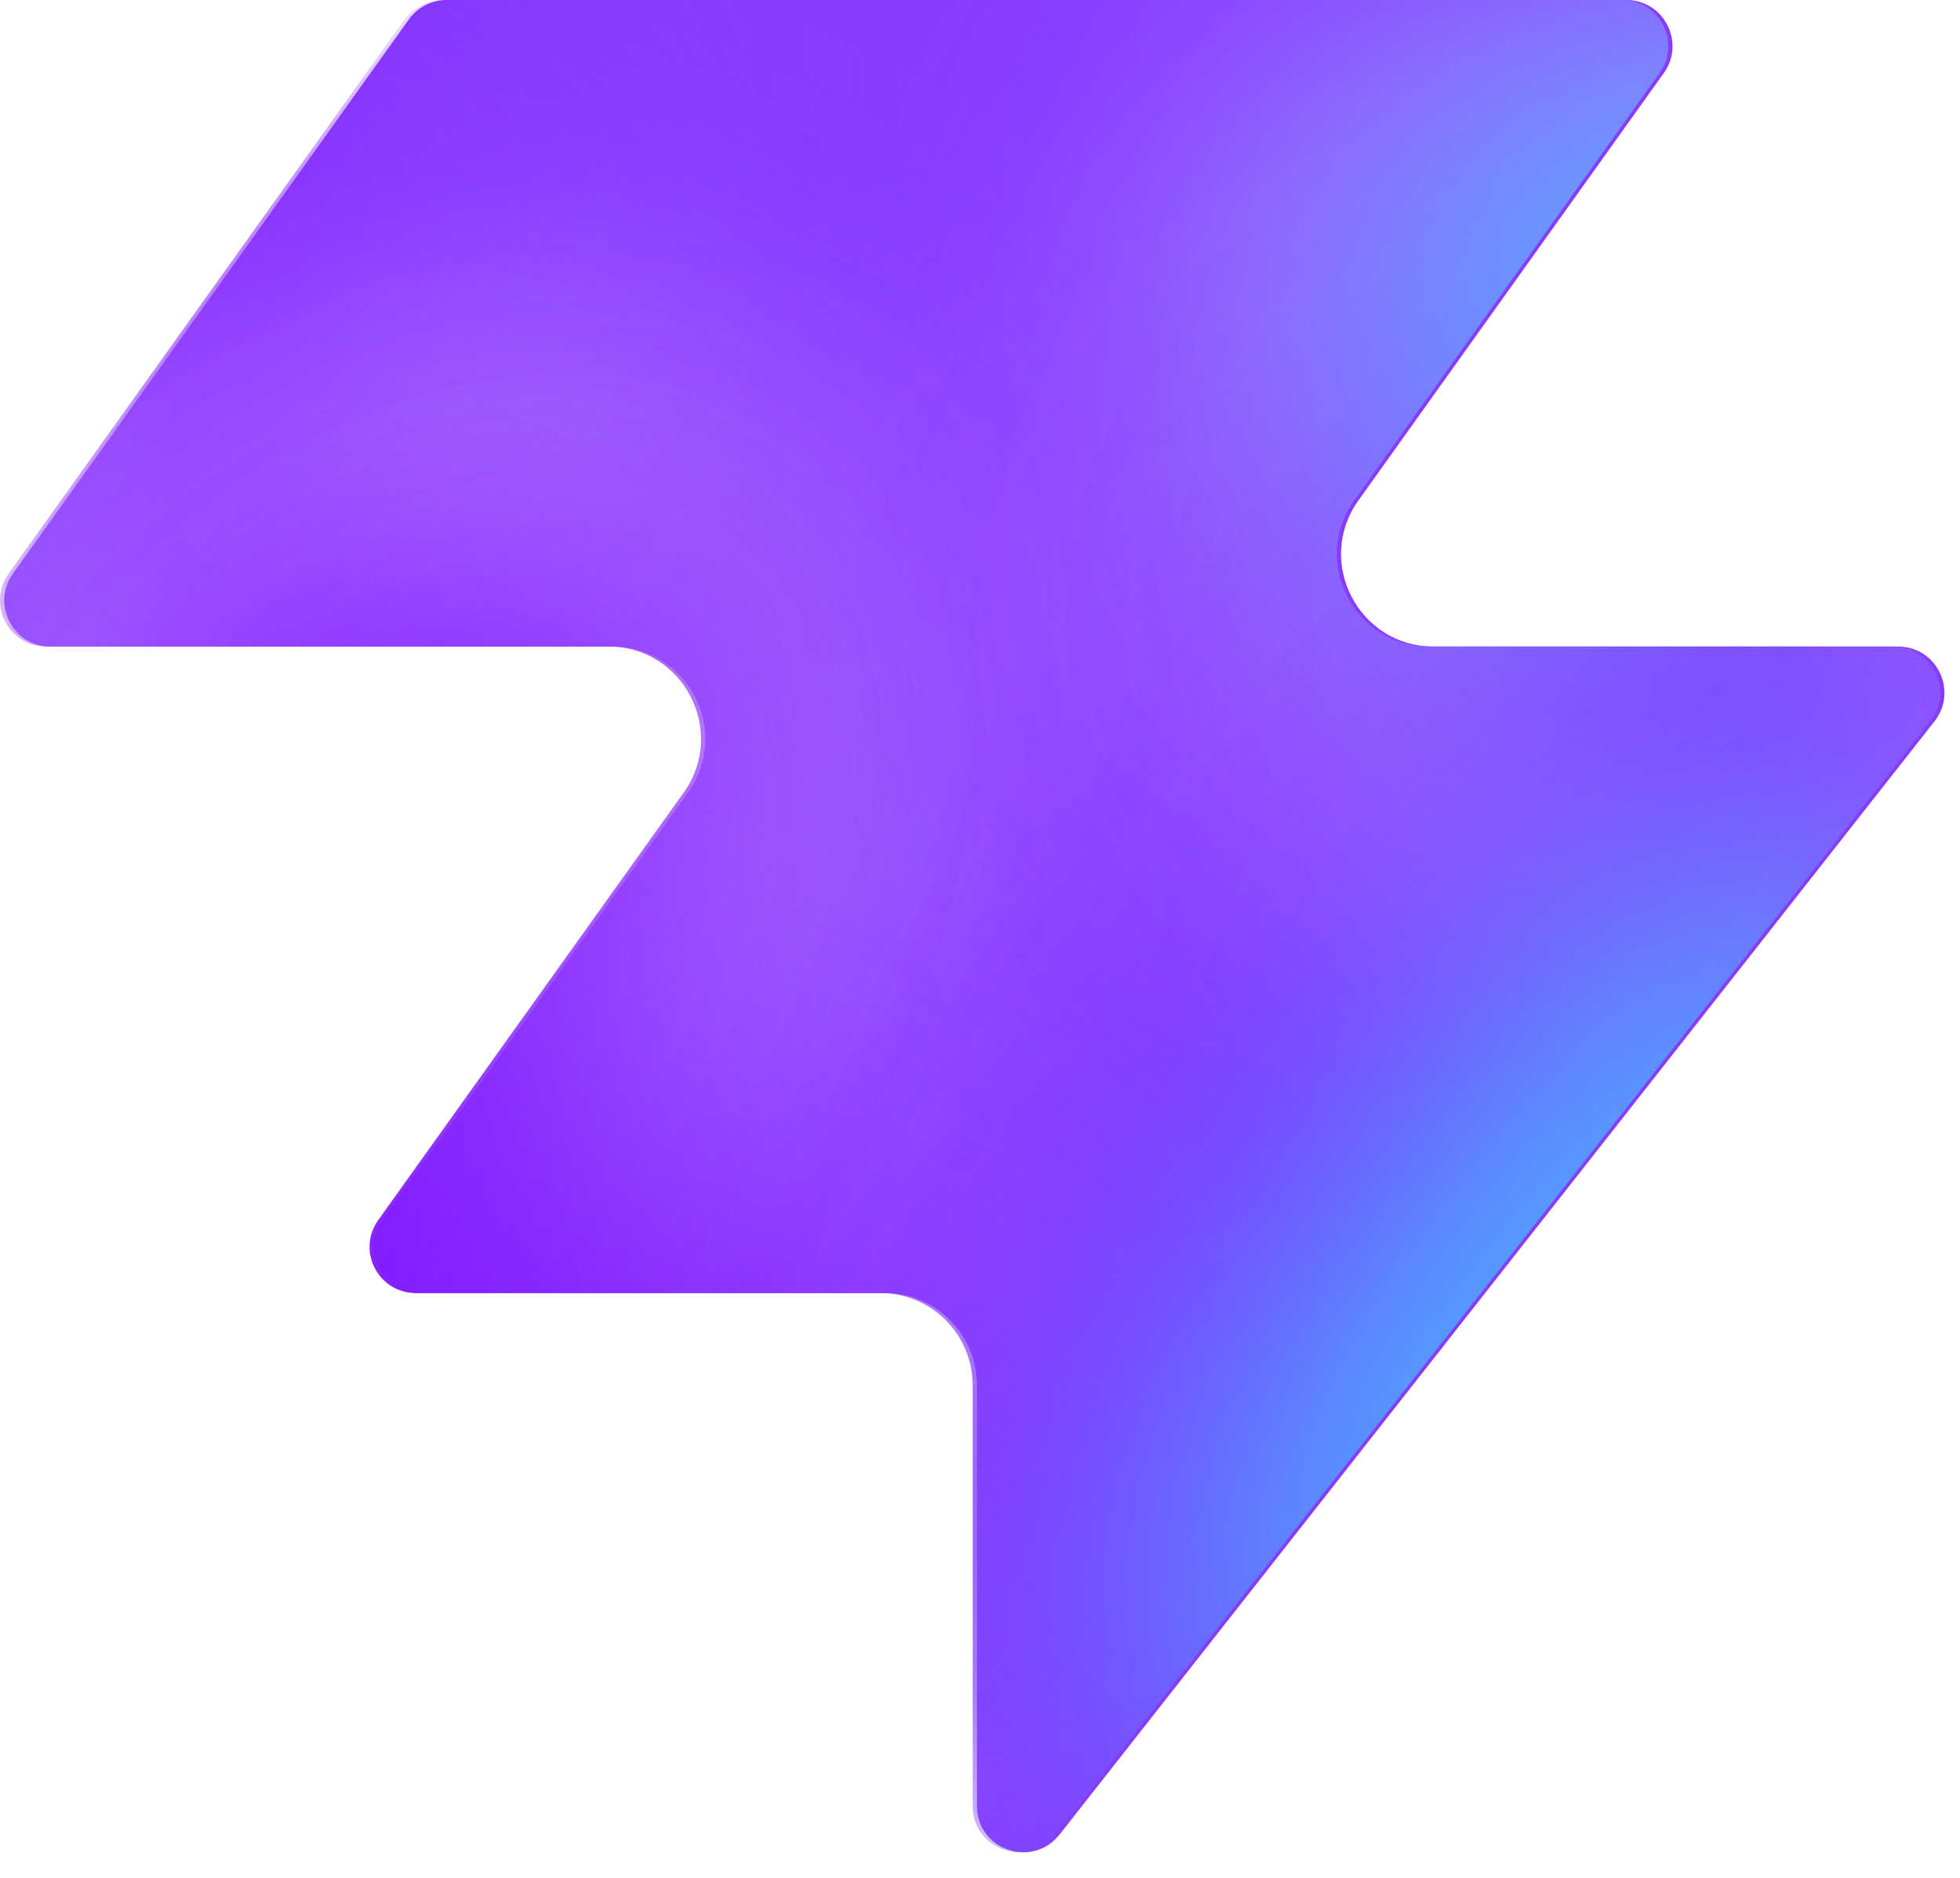
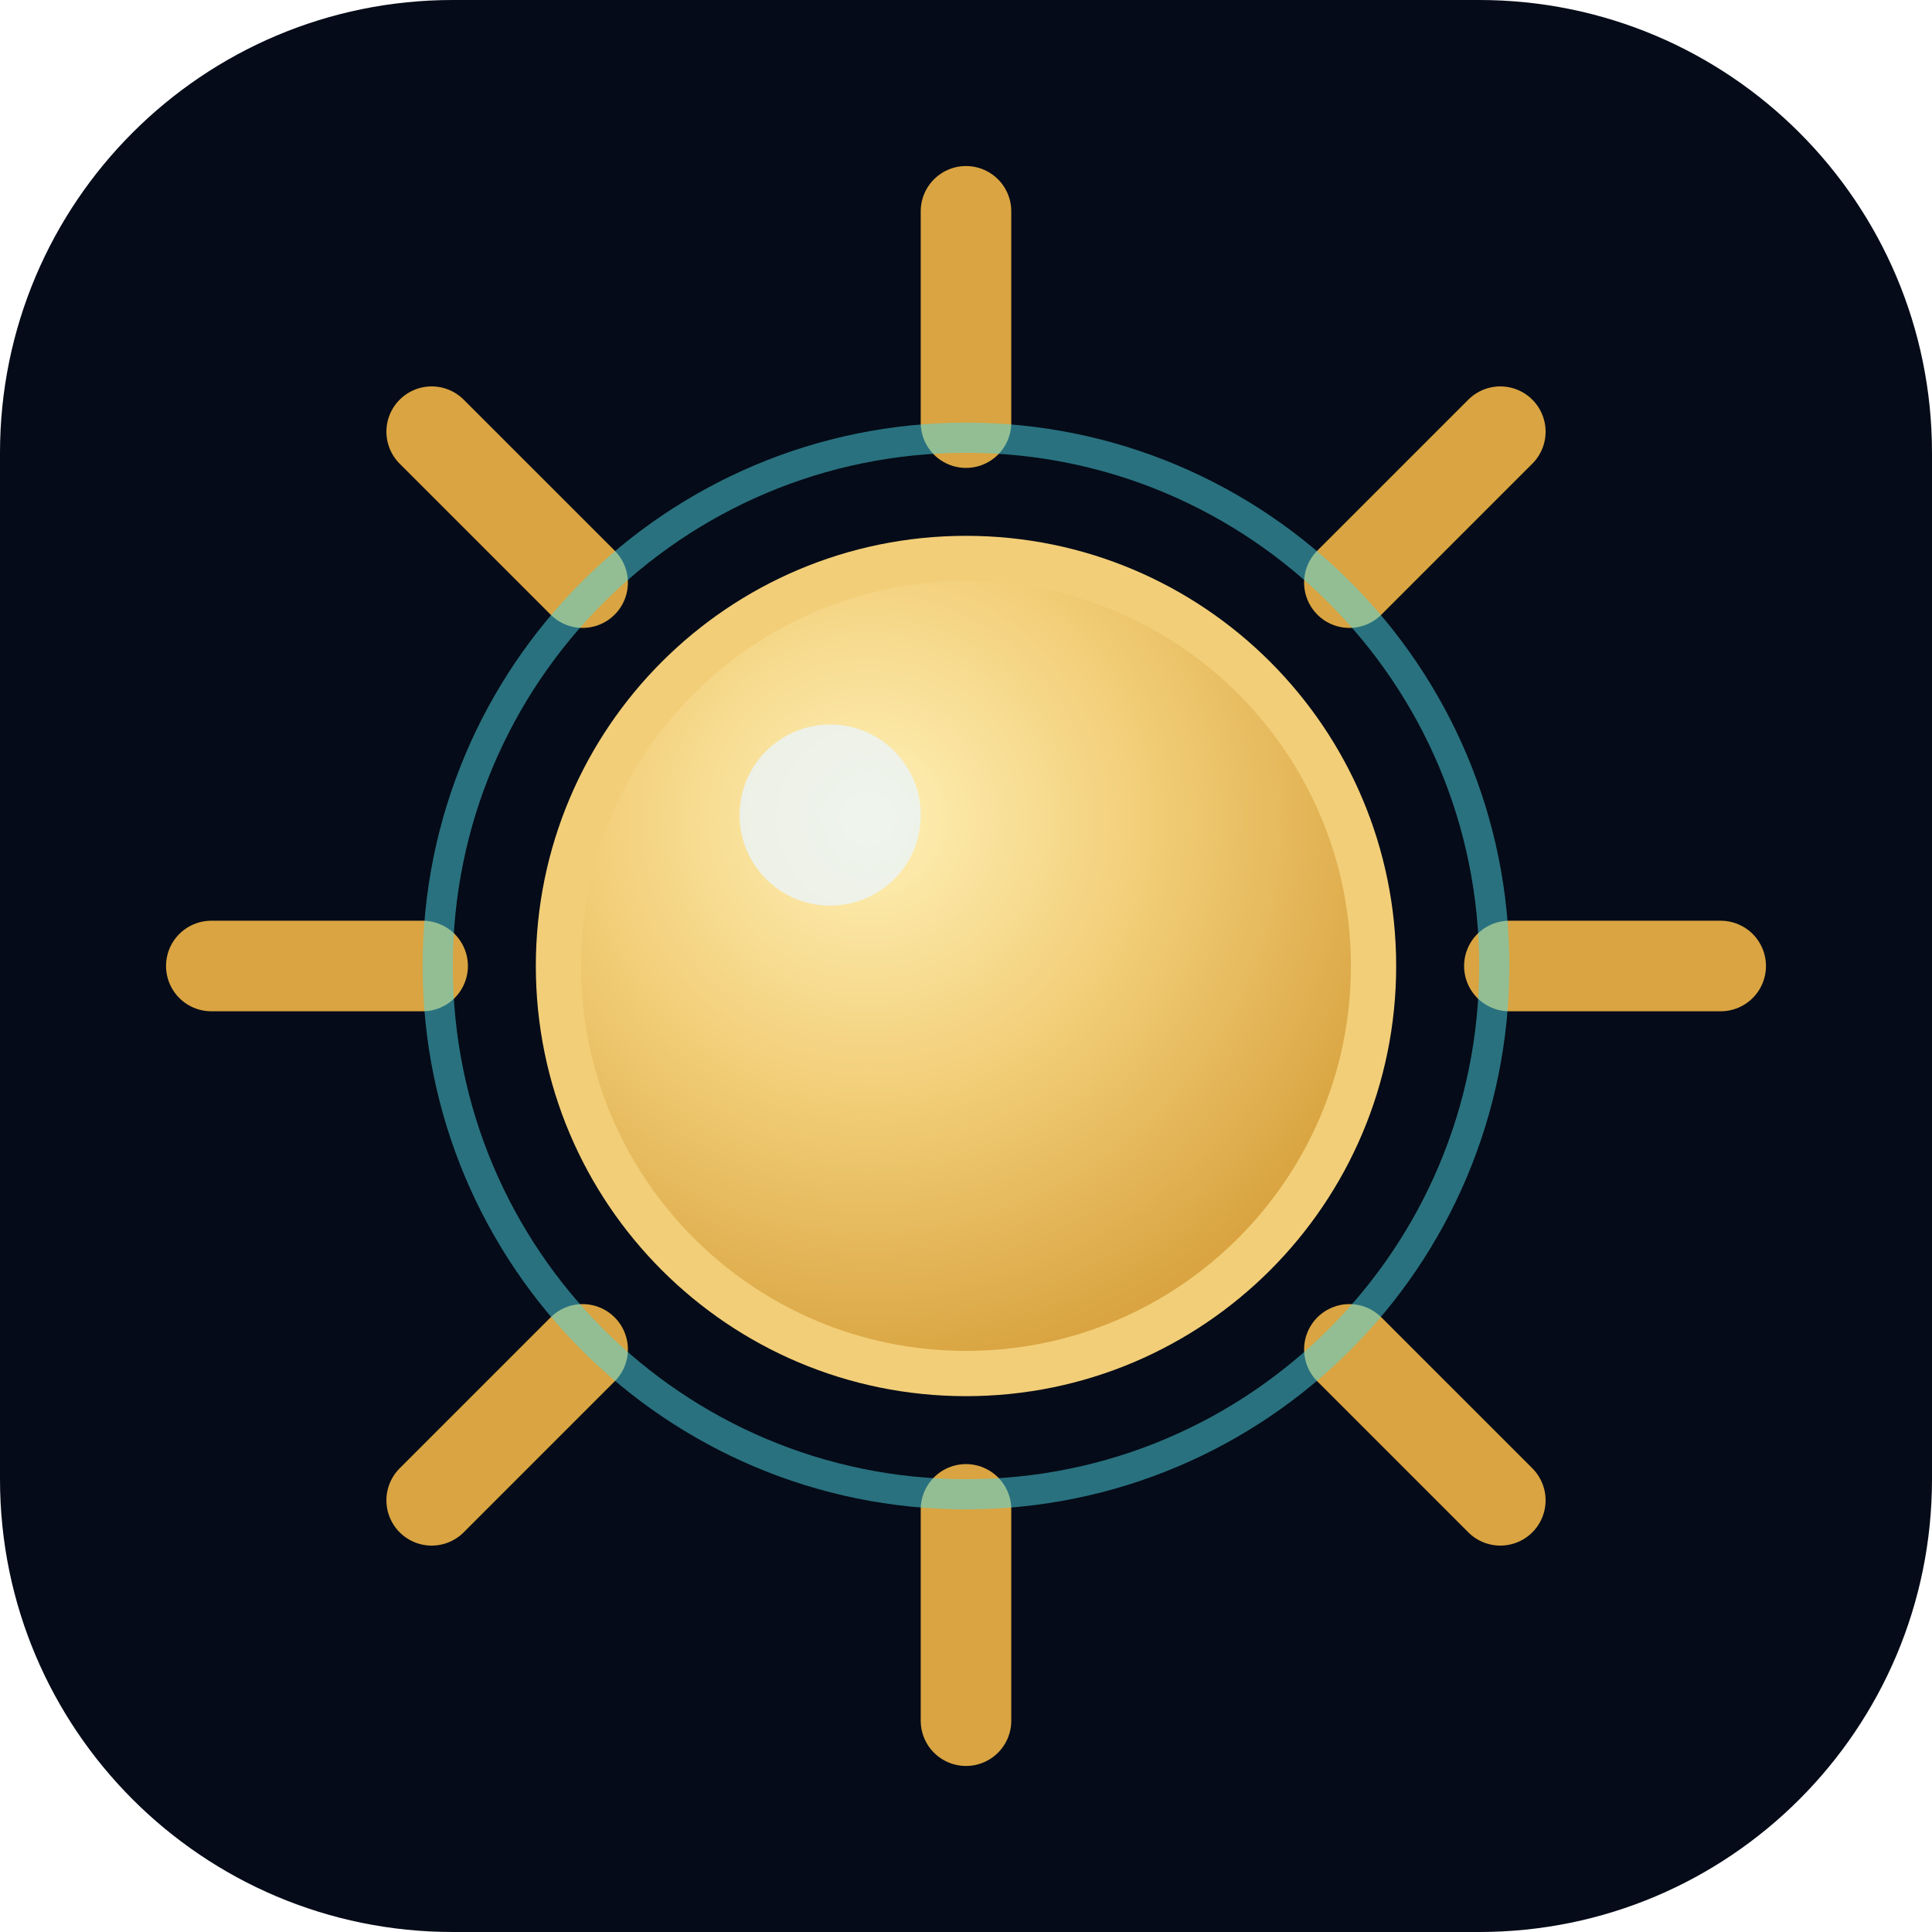
- <svg xmlns="http://www.w3.org/2000/svg" width="48" height="46" fill="none" viewBox="0 0 48 46">
-   <path fill="#863bff" d="M25.946 44.938c-.664.845-2.021.375-2.021-.698V33.937a2.26 2.26 0 0 0-2.262-2.262H10.287c-.92 0-1.456-1.04-.92-1.788l7.48-10.471c1.07-1.497 0-3.578-1.842-3.578H1.237c-.92 0-1.456-1.04-.92-1.788L10.013.474c.214-.297.556-.474.92-.474h28.894c.92 0 1.456 1.04.92 1.788l-7.48 10.471c-1.07 1.498 0 3.579 1.842 3.579h11.377c.943 0 1.473 1.088.89 1.83L25.947 44.94z" style="fill:#863bff;fill:color(display-p3 .525 .23 1);fill-opacity:1" />
-   <mask id="a" width="48" height="46" x="0" y="0" maskUnits="userSpaceOnUse" style="mask-type:alpha">
-     <path fill="#000" d="M25.842 44.938c-.664.844-2.021.375-2.021-.698V33.937a2.26 2.26 0 0 0-2.262-2.262H10.183c-.92 0-1.456-1.04-.92-1.788l7.48-10.471c1.07-1.498 0-3.579-1.842-3.579H1.133c-.92 0-1.456-1.04-.92-1.787L9.91.473c.214-.297.556-.474.92-.474h28.894c.92 0 1.456 1.04.92 1.788l-7.48 10.471c-1.07 1.498 0 3.578 1.842 3.578h11.377c.943 0 1.473 1.088.89 1.832L25.843 44.94z" style="fill:#000;fill-opacity:1" />
-   </mask>
-   <g mask="url(#a)">
-     <g filter="url(#b)">
-       <ellipse cx="5.508" cy="14.704" fill="#ede6ff" rx="5.508" ry="14.704" style="fill:#ede6ff;fill:color(display-p3 .927 .903 1);fill-opacity:1" transform="matrix(.00324 1 1 -.00324 -4.47 31.516)" />
-     </g>
-     <g filter="url(#c)">
-       <ellipse cx="10.399" cy="29.851" fill="#ede6ff" rx="10.399" ry="29.851" style="fill:#ede6ff;fill:color(display-p3 .927 .903 1);fill-opacity:1" transform="matrix(.00324 1 1 -.00324 -39.328 7.883)" />
-     </g>
-     <g filter="url(#d)">
-       <ellipse cx="5.508" cy="30.487" fill="#7e14ff" rx="5.508" ry="30.487" style="fill:#7e14ff;fill:color(display-p3 .492 .077 1);fill-opacity:1" transform="rotate(89.814 -25.913 -14.639)scale(1 -1)" />
-     </g>
-     <g filter="url(#e)">
-       <ellipse cx="5.508" cy="30.599" fill="#7e14ff" rx="5.508" ry="30.599" style="fill:#7e14ff;fill:color(display-p3 .492 .077 1);fill-opacity:1" transform="rotate(89.814 -32.644 -3.334)scale(1 -1)" />
-     </g>
-     <g filter="url(#f)">
-       <ellipse cx="5.508" cy="30.599" fill="#7e14ff" rx="5.508" ry="30.599" style="fill:#7e14ff;fill:color(display-p3 .492 .077 1);fill-opacity:1" transform="matrix(.00324 1 1 -.00324 -34.34 30.47)" />
-     </g>
-     <g filter="url(#g)">
-       <ellipse cx="14.072" cy="22.078" fill="#ede6ff" rx="14.072" ry="22.078" style="fill:#ede6ff;fill:color(display-p3 .927 .903 1);fill-opacity:1" transform="rotate(93.35 24.506 48.493)scale(-1 1)" />
-     </g>
-     <g filter="url(#h)">
-       <ellipse cx="3.47" cy="21.501" fill="#7e14ff" rx="3.47" ry="21.501" style="fill:#7e14ff;fill:color(display-p3 .492 .077 1);fill-opacity:1" transform="rotate(89.009 28.708 47.59)scale(-1 1)" />
-     </g>
-     <g filter="url(#i)">
-       <ellipse cx="3.47" cy="21.501" fill="#7e14ff" rx="3.47" ry="21.501" style="fill:#7e14ff;fill:color(display-p3 .492 .077 1);fill-opacity:1" transform="rotate(89.009 28.708 47.59)scale(-1 1)" />
-     </g>
-     <g filter="url(#j)">
-       <ellipse cx=".387" cy="8.972" fill="#7e14ff" rx="4.407" ry="29.108" style="fill:#7e14ff;fill:color(display-p3 .492 .077 1);fill-opacity:1" transform="rotate(39.51 .387 8.972)" />
-     </g>
-     <g filter="url(#k)">
-       <ellipse cx="47.523" cy="-6.092" fill="#7e14ff" rx="4.407" ry="29.108" style="fill:#7e14ff;fill:color(display-p3 .492 .077 1);fill-opacity:1" transform="rotate(37.892 47.523 -6.092)" />
-     </g>
-     <g filter="url(#l)">
-       <ellipse cx="41.412" cy="6.333" fill="#47bfff" rx="5.971" ry="9.665" style="fill:#47bfff;fill:color(display-p3 .28 .748 1);fill-opacity:1" transform="rotate(37.892 41.412 6.333)" />
-     </g>
-     <g filter="url(#m)">
-       <ellipse cx="-1.879" cy="38.332" fill="#7e14ff" rx="4.407" ry="29.108" style="fill:#7e14ff;fill:color(display-p3 .492 .077 1);fill-opacity:1" transform="rotate(37.892 -1.88 38.332)" />
-     </g>
-     <g filter="url(#n)">
-       <ellipse cx="-1.879" cy="38.332" fill="#7e14ff" rx="4.407" ry="29.108" style="fill:#7e14ff;fill:color(display-p3 .492 .077 1);fill-opacity:1" transform="rotate(37.892 -1.88 38.332)" />
-     </g>
-     <g filter="url(#o)">
-       <ellipse cx="35.651" cy="29.907" fill="#7e14ff" rx="4.407" ry="29.108" style="fill:#7e14ff;fill:color(display-p3 .492 .077 1);fill-opacity:1" transform="rotate(37.892 35.651 29.907)" />
-     </g>
-     <g filter="url(#p)">
-       <ellipse cx="38.418" cy="32.4" fill="#47bfff" rx="5.971" ry="15.297" style="fill:#47bfff;fill:color(display-p3 .28 .748 1);fill-opacity:1" transform="rotate(37.892 38.418 32.4)" />
-     </g>
+ <svg xmlns="http://www.w3.org/2000/svg" viewBox="0 0 64 64">
+   <defs>
+     <radialGradient id="sun-glow" cx="38%" cy="32%" r="68%">
+       <stop offset="0" stop-color="#fff1b8" />
+       <stop offset="0.5" stop-color="#f2ce78" />
+       <stop offset="1" stop-color="#d9a441" />
+     </radialGradient>
+   </defs>
+   <rect width="64" height="64" rx="15" fill="#050b18" />
+   <g fill="none" stroke="#d9a441" stroke-linecap="round" stroke-width="3">
+     <path d="M32 7v7M32 50v7M7 32h7M50 32h7" />
+     <path d="m14.3 14.3 5 5M44.7 44.7l5 5M14.3 49.7l5-5M44.7 19.3l5-5" />
  </g>
-   <defs>
-     <filter id="b" width="60.045" height="41.654" x="-19.77" y="16.149" color-interpolation-filters="sRGB" filterUnits="userSpaceOnUse">
-       <feFlood flood-opacity="0" result="BackgroundImageFix" />
-       <feBlend in="SourceGraphic" in2="BackgroundImageFix" result="shape" />
-       <feGaussianBlur result="effect1_foregroundBlur_2002_17158" stdDeviation="7.659" />
-     </filter>
-     <filter id="c" width="90.34" height="51.437" x="-54.613" y="-7.533" color-interpolation-filters="sRGB" filterUnits="userSpaceOnUse">
-       <feFlood flood-opacity="0" result="BackgroundImageFix" />
-       <feBlend in="SourceGraphic" in2="BackgroundImageFix" result="shape" />
-       <feGaussianBlur result="effect1_foregroundBlur_2002_17158" stdDeviation="7.659" />
-     </filter>
-     <filter id="d" width="79.355" height="29.4" x="-49.64" y="2.03" color-interpolation-filters="sRGB" filterUnits="userSpaceOnUse">
-       <feFlood flood-opacity="0" result="BackgroundImageFix" />
-       <feBlend in="SourceGraphic" in2="BackgroundImageFix" result="shape" />
-       <feGaussianBlur result="effect1_foregroundBlur_2002_17158" stdDeviation="4.596" />
-     </filter>
-     <filter id="e" width="79.579" height="29.4" x="-45.045" y="20.029" color-interpolation-filters="sRGB" filterUnits="userSpaceOnUse">
-       <feFlood flood-opacity="0" result="BackgroundImageFix" />
-       <feBlend in="SourceGraphic" in2="BackgroundImageFix" result="shape" />
-       <feGaussianBlur result="effect1_foregroundBlur_2002_17158" stdDeviation="4.596" />
-     </filter>
-     <filter id="f" width="79.579" height="29.4" x="-43.513" y="21.178" color-interpolation-filters="sRGB" filterUnits="userSpaceOnUse">
-       <feFlood flood-opacity="0" result="BackgroundImageFix" />
-       <feBlend in="SourceGraphic" in2="BackgroundImageFix" result="shape" />
-       <feGaussianBlur result="effect1_foregroundBlur_2002_17158" stdDeviation="4.596" />
-     </filter>
-     <filter id="g" width="74.749" height="58.852" x="15.756" y="-17.901" color-interpolation-filters="sRGB" filterUnits="userSpaceOnUse">
-       <feFlood flood-opacity="0" result="BackgroundImageFix" />
-       <feBlend in="SourceGraphic" in2="BackgroundImageFix" result="shape" />
-       <feGaussianBlur result="effect1_foregroundBlur_2002_17158" stdDeviation="7.659" />
-     </filter>
-     <filter id="h" width="61.377" height="25.362" x="23.548" y="2.284" color-interpolation-filters="sRGB" filterUnits="userSpaceOnUse">
-       <feFlood flood-opacity="0" result="BackgroundImageFix" />
-       <feBlend in="SourceGraphic" in2="BackgroundImageFix" result="shape" />
-       <feGaussianBlur result="effect1_foregroundBlur_2002_17158" stdDeviation="4.596" />
-     </filter>
-     <filter id="i" width="61.377" height="25.362" x="23.548" y="2.284" color-interpolation-filters="sRGB" filterUnits="userSpaceOnUse">
-       <feFlood flood-opacity="0" result="BackgroundImageFix" />
-       <feBlend in="SourceGraphic" in2="BackgroundImageFix" result="shape" />
-       <feGaussianBlur result="effect1_foregroundBlur_2002_17158" stdDeviation="4.596" />
-     </filter>
-     <filter id="j" width="56.045" height="63.649" x="-27.636" y="-22.853" color-interpolation-filters="sRGB" filterUnits="userSpaceOnUse">
-       <feFlood flood-opacity="0" result="BackgroundImageFix" />
-       <feBlend in="SourceGraphic" in2="BackgroundImageFix" result="shape" />
-       <feGaussianBlur result="effect1_foregroundBlur_2002_17158" stdDeviation="4.596" />
-     </filter>
-     <filter id="k" width="54.814" height="64.646" x="20.116" y="-38.415" color-interpolation-filters="sRGB" filterUnits="userSpaceOnUse">
-       <feFlood flood-opacity="0" result="BackgroundImageFix" />
-       <feBlend in="SourceGraphic" in2="BackgroundImageFix" result="shape" />
-       <feGaussianBlur result="effect1_foregroundBlur_2002_17158" stdDeviation="4.596" />
-     </filter>
-     <filter id="l" width="33.541" height="35.313" x="24.641" y="-11.323" color-interpolation-filters="sRGB" filterUnits="userSpaceOnUse">
-       <feFlood flood-opacity="0" result="BackgroundImageFix" />
-       <feBlend in="SourceGraphic" in2="BackgroundImageFix" result="shape" />
-       <feGaussianBlur result="effect1_foregroundBlur_2002_17158" stdDeviation="4.596" />
-     </filter>
-     <filter id="m" width="54.814" height="64.646" x="-29.286" y="6.009" color-interpolation-filters="sRGB" filterUnits="userSpaceOnUse">
-       <feFlood flood-opacity="0" result="BackgroundImageFix" />
-       <feBlend in="SourceGraphic" in2="BackgroundImageFix" result="shape" />
-       <feGaussianBlur result="effect1_foregroundBlur_2002_17158" stdDeviation="4.596" />
-     </filter>
-     <filter id="n" width="54.814" height="64.646" x="-29.286" y="6.009" color-interpolation-filters="sRGB" filterUnits="userSpaceOnUse">
-       <feFlood flood-opacity="0" result="BackgroundImageFix" />
-       <feBlend in="SourceGraphic" in2="BackgroundImageFix" result="shape" />
-       <feGaussianBlur result="effect1_foregroundBlur_2002_17158" stdDeviation="4.596" />
-     </filter>
-     <filter id="o" width="54.814" height="64.646" x="8.244" y="-2.416" color-interpolation-filters="sRGB" filterUnits="userSpaceOnUse">
-       <feFlood flood-opacity="0" result="BackgroundImageFix" />
-       <feBlend in="SourceGraphic" in2="BackgroundImageFix" result="shape" />
-       <feGaussianBlur result="effect1_foregroundBlur_2002_17158" stdDeviation="4.596" />
-     </filter>
-     <filter id="p" width="39.409" height="43.623" x="18.713" y="10.588" color-interpolation-filters="sRGB" filterUnits="userSpaceOnUse">
-       <feFlood flood-opacity="0" result="BackgroundImageFix" />
-       <feBlend in="SourceGraphic" in2="BackgroundImageFix" result="shape" />
-       <feGaussianBlur result="effect1_foregroundBlur_2002_17158" stdDeviation="4.596" />
-     </filter>
-   </defs>
+   <circle cx="32" cy="32" r="13.5" fill="url(#sun-glow)" stroke="#f2ce78" stroke-width="1.5" />
+   <circle cx="27.5" cy="27" r="3" fill="#eaf6ff" opacity=".75" />
+   <circle cx="32" cy="32" r="17.5" fill="none" stroke="#4dd8e6" stroke-width="1" opacity=".5" />
</svg>
